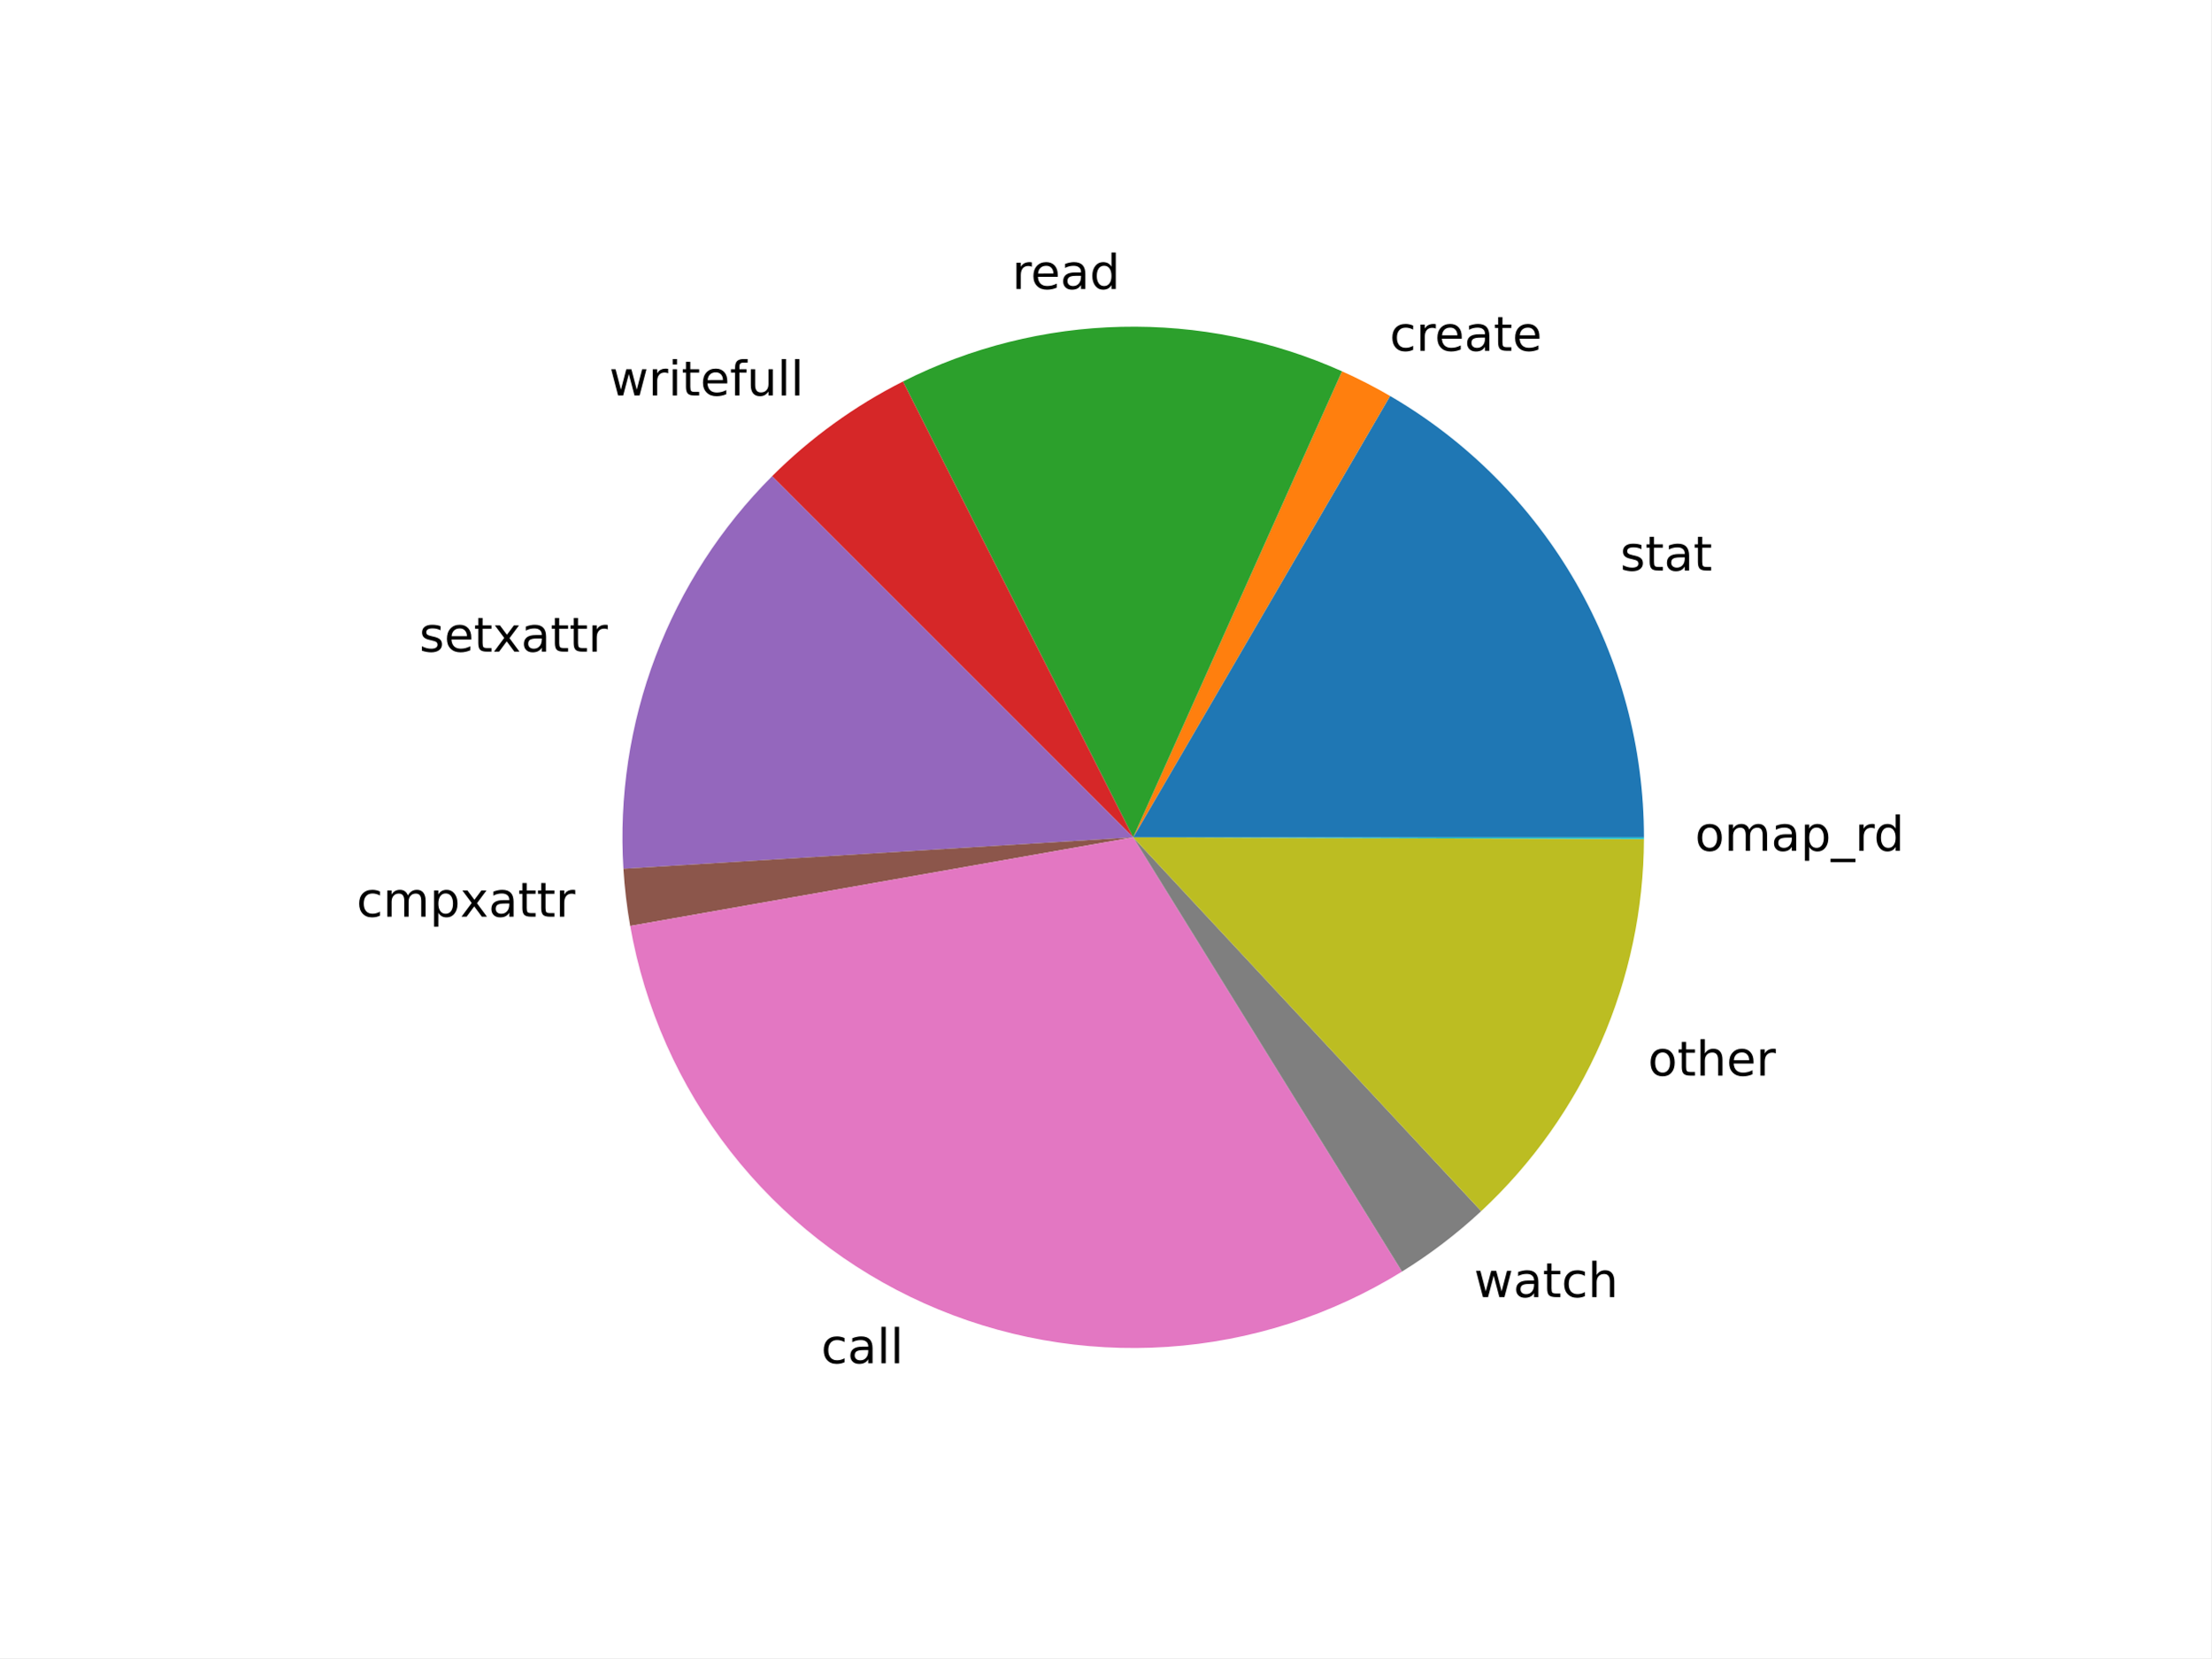
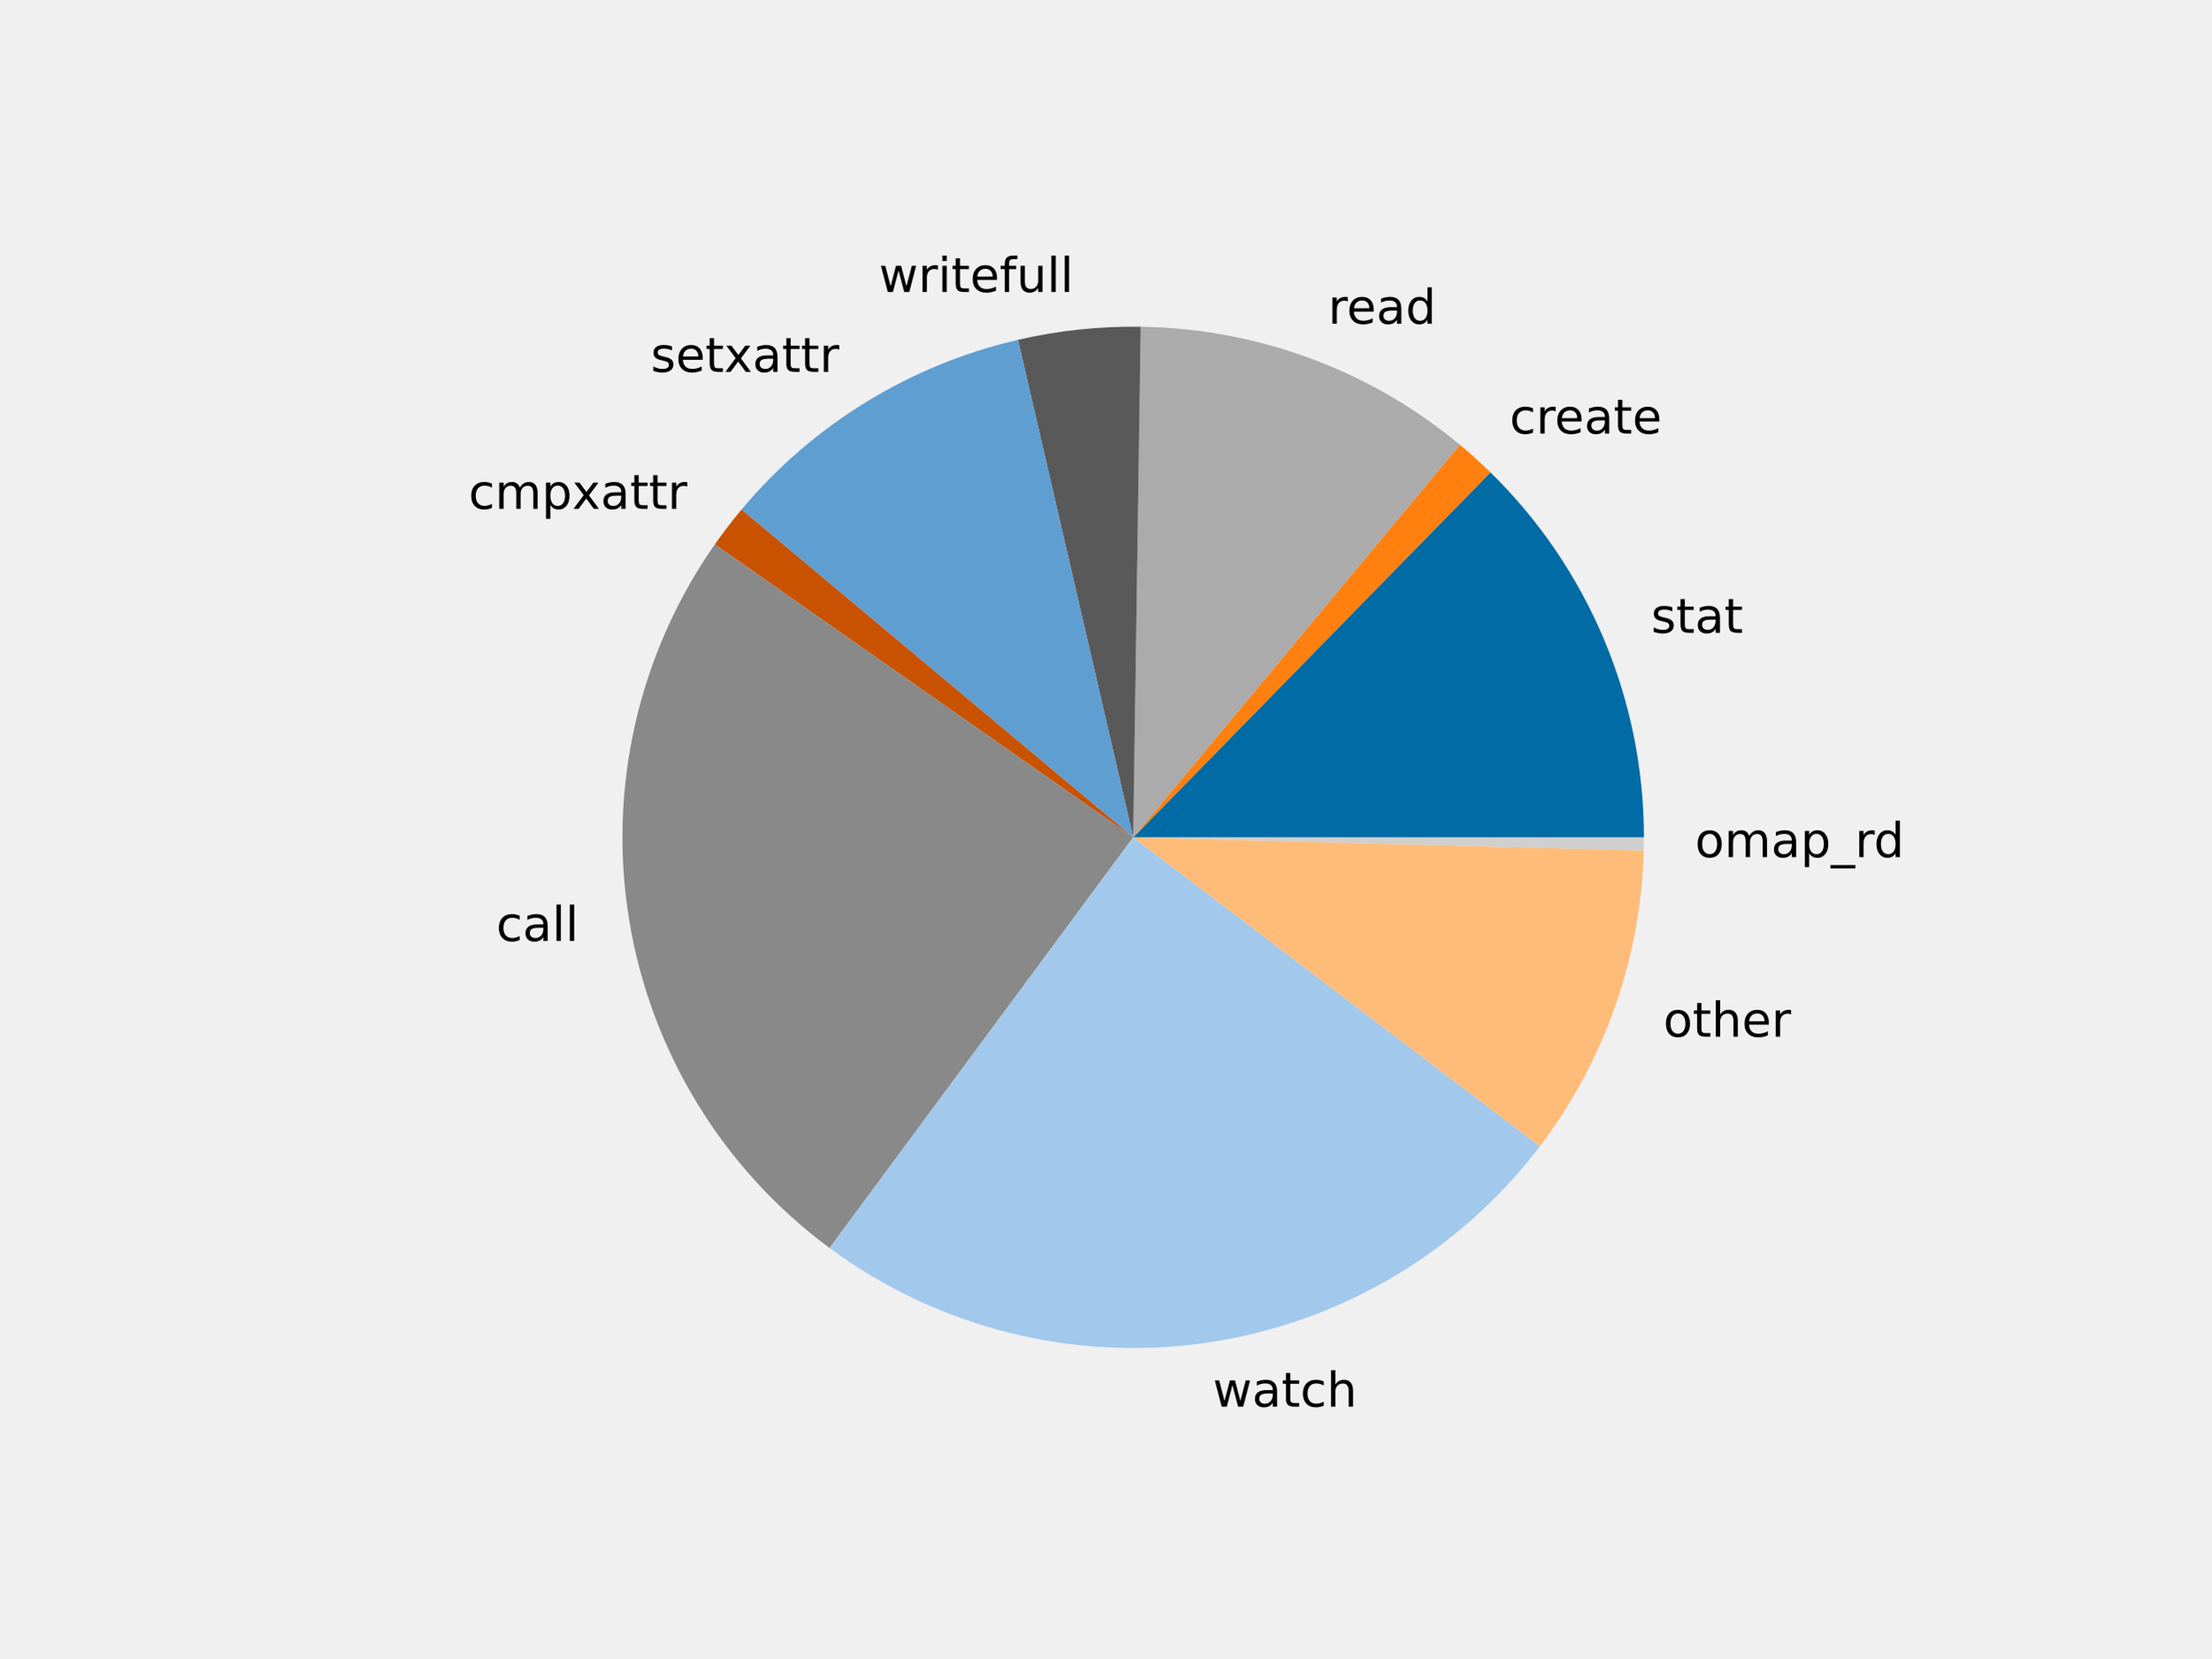
<svg xmlns="http://www.w3.org/2000/svg" xmlns:xlink="http://www.w3.org/1999/xlink" width="460.8pt" height="345.6pt" viewBox="0 0 460.8 345.6" version="1.1">
  <defs>
    <style type="text/css">*{stroke-linejoin: round; stroke-linecap: butt}</style>
  </defs>
  <g id="figure_1">
    <g id="patch_1">
-       <path d="M 0 345.6 L 460.8 345.6 L 460.8 0 L 0 0 z " style="fill: #ffffff" />
+       <path d="M 0 345.6 L 460.8 345.6 L 460.8 0 L 0 0 L 0 345.6 z " style="fill: none; opacity: 0" />
    </g>
    <g id="axes_1">
      <g id="patch_2">
-         <path d="M 342.605 174.528 C 342.605 155.907 337.719 137.609 328.437 121.466 C 319.154 105.324 305.797 91.897 289.704 82.53 L 236.16 174.528 z " style="fill: #1f77b4" />
+         <path d="M 342.605 174.528 C 342.605 160.356 339.774 146.325 334.28 133.262 C 328.786 120.198 320.738 108.362 310.609 98.45 L 236.16 174.528 z " style="fill: #006ba4" />
      </g>
      <g id="patch_3">
-         <path d="M 289.704 82.53 C 288.08 81.585 286.432 80.684 284.76 79.826 C 283.089 78.968 281.395 78.155 279.681 77.387 L 236.16 174.528 z " style="fill: #ff7f0e" />
+         <path d="M 310.609 98.45 C 309.585 97.448 308.54 96.466 307.476 95.506 C 306.412 94.546 305.329 93.607 304.228 92.691 L 236.16 174.528 z " style="fill: #ff800e" />
      </g>
      <g id="patch_4">
-         <path d="M 279.681 77.387 C 265.232 70.913 249.518 67.744 233.689 68.112 C 217.859 68.479 202.31 72.374 188.176 79.512 L 236.16 174.528 z " style="fill: #2ca02c" />
+         <path d="M 304.228 92.691 C 294.943 84.969 284.412 78.882 273.086 74.693 C 261.76 70.504 249.803 68.273 237.728 68.095 L 236.16 174.528 z " style="fill: #ababab" />
      </g>
      <g id="patch_5">
-         <path d="M 188.176 79.512 C 183.144 82.053 178.321 84.991 173.753 88.297 C 169.186 91.602 164.888 95.265 160.901 99.252 L 236.16 174.528 z " style="fill: #d62728" />
+         <path d="M 237.728 68.095 C 233.428 68.031 229.128 68.229 224.852 68.686 C 220.576 69.142 216.332 69.858 212.143 70.828 L 236.16 174.528 z " style="fill: #595959" />
      </g>
      <g id="patch_6">
-         <path d="M 160.901 99.252 C 150.234 109.916 141.955 122.727 136.613 136.832 C 131.272 150.938 128.989 166.019 129.917 181.074 L 236.16 174.528 z " style="fill: #9467bd" />
+         <path d="M 212.143 70.828 C 200.95 73.42 190.251 77.808 180.46 83.82 C 170.67 89.831 161.917 97.389 154.542 106.198 L 236.16 174.528 z " style="fill: #5f9ed1" />
      </g>
      <g id="patch_7">
-         <path d="M 129.917 181.074 C 130.04 183.072 130.219 185.067 130.455 187.056 C 130.691 189.044 130.982 191.025 131.33 192.997 L 236.16 174.528 z " style="fill: #8c564b" />
+         <path d="M 154.542 106.198 C 153.562 107.369 152.606 108.561 151.677 109.774 C 150.748 110.986 149.845 112.218 148.969 113.469 L 236.16 174.528 z " style="fill: #c85200" />
      </g>
      <g id="patch_8">
-         <path d="M 131.33 192.997 C 134.347 210.122 141.515 226.25 152.204 239.965 C 162.894 253.68 176.783 264.568 192.653 271.676 C 208.523 278.783 225.896 281.894 243.246 280.737 C 260.596 279.579 277.401 274.188 292.186 265.035 L 236.16 174.528 z " style="fill: #e377c2" />
+         <path d="M 148.969 113.469 C 133.052 136.197 126.637 164.272 131.102 191.657 C 135.568 219.043 150.568 243.625 172.88 260.121 L 236.16 174.528 z " style="fill: #898989" />
      </g>
      <g id="patch_9">
-         <path d="M 292.186 265.035 C 295.133 263.211 297.989 261.244 300.744 259.141 C 303.499 257.038 306.15 254.802 308.687 252.441 L 236.16 174.528 z " style="fill: #7f7f7f" />
+         <path d="M 172.88 260.121 C 195.378 276.754 223.551 283.864 251.248 279.898 C 278.944 275.932 303.99 261.202 320.917 238.924 L 236.16 174.528 z " style="fill: #a2c8ec" />
      </g>
      <g id="patch_10">
-         <path d="M 308.687 252.441 C 319.345 242.519 327.856 230.514 333.69 217.171 C 339.524 203.829 342.558 189.43 342.604 174.867 L 236.16 174.528 z " style="fill: #bcbd22" />
+         <path d="M 320.917 238.924 C 327.628 230.091 332.917 220.263 336.592 209.796 C 340.268 199.33 342.285 188.352 342.57 177.263 L 236.16 174.528 z " style="fill: #ffbc79" />
      </g>
      <g id="patch_11">
-         <path d="M 342.604 174.867 C 342.604 174.811 342.605 174.754 342.605 174.698 C 342.605 174.641 342.605 174.585 342.605 174.528 L 236.16 174.528 z " style="fill: #17becf" />
+         <path d="M 342.57 177.263 C 342.581 176.807 342.59 176.351 342.596 175.896 C 342.602 175.44 342.605 174.984 342.605 174.528 L 236.16 174.528 z " style="fill: #cfcfcf" />
      </g>
      <g id="matplotlib.axis_1" />
      <g id="matplotlib.axis_2" />
      <g id="text_1">
-         <g transform="translate(337.6642 118.9197) scale(0.1 -0.1)">
+         <g transform="translate(344.0923 131.8945) scale(0.1 -0.1)">
          <defs>
            <path id="DejaVuSans-73" d="M 2834 3397 L 2834 2853 Q 2591 2978 2328 3040 Q 2066 3103 1784 3103 Q 1356 3103 1142 2972 Q 928 2841 928 2578 Q 928 2378 1081 2264 Q 1234 2150 1697 2047 L 1894 2003 Q 2506 1872 2764 1633 Q 3022 1394 3022 966 Q 3022 478 2636 193 Q 2250 -91 1575 -91 Q 1294 -91 989 -36 Q 684 19 347 128 L 347 722 Q 666 556 975 473 Q 1284 391 1588 391 Q 1994 391 2212 530 Q 2431 669 2431 922 Q 2431 1156 2273 1281 Q 2116 1406 1581 1522 L 1381 1569 Q 847 1681 609 1914 Q 372 2147 372 2553 Q 372 3047 722 3315 Q 1072 3584 1716 3584 Q 2034 3584 2315 3537 Q 2597 3491 2834 3397 z " transform="scale(0.015625)" />
            <path id="DejaVuSans-74" d="M 1172 4494 L 1172 3500 L 2356 3500 L 2356 3053 L 1172 3053 L 1172 1153 Q 1172 725 1289 603 Q 1406 481 1766 481 L 2356 481 L 2356 0 L 1766 0 Q 1100 0 847 248 Q 594 497 594 1153 L 594 3053 L 172 3053 L 172 3500 L 594 3500 L 594 4494 L 1172 4494 z " transform="scale(0.015625)" />
            <path id="DejaVuSans-61" d="M 2194 1759 Q 1497 1759 1228 1600 Q 959 1441 959 1056 Q 959 750 1161 570 Q 1363 391 1709 391 Q 2188 391 2477 730 Q 2766 1069 2766 1631 L 2766 1759 L 2194 1759 z M 3341 1997 L 3341 0 L 2766 0 L 2766 531 Q 2569 213 2275 61 Q 1981 -91 1556 -91 Q 1019 -91 701 211 Q 384 513 384 1019 Q 384 1609 779 1909 Q 1175 2209 1959 2209 L 2766 2209 L 2766 2266 Q 2766 2663 2505 2880 Q 2244 3097 1772 3097 Q 1472 3097 1187 3025 Q 903 2953 641 2809 L 641 3341 Q 956 3463 1253 3523 Q 1550 3584 1831 3584 Q 2591 3584 2966 3190 Q 3341 2797 3341 1997 z " transform="scale(0.015625)" />
          </defs>
          <use xlink:href="#DejaVuSans-73" />
          <use xlink:href="#DejaVuSans-74" x="52.1" />
          <use xlink:href="#DejaVuSans-61" x="91.309" />
          <use xlink:href="#DejaVuSans-74" x="152.588" />
        </g>
      </g>
      <g id="text_2">
-         <g transform="translate(289.6205 73.11505) scale(0.1 -0.1)">
+         <g transform="translate(314.608 90.36318) scale(0.1 -0.1)">
          <defs>
            <path id="DejaVuSans-63" d="M 3122 3366 L 3122 2828 Q 2878 2963 2633 3030 Q 2388 3097 2138 3097 Q 1578 3097 1268 2742 Q 959 2388 959 1747 Q 959 1106 1268 751 Q 1578 397 2138 397 Q 2388 397 2633 464 Q 2878 531 3122 666 L 3122 134 Q 2881 22 2623 -34 Q 2366 -91 2075 -91 Q 1284 -91 818 406 Q 353 903 353 1747 Q 353 2603 823 3093 Q 1294 3584 2113 3584 Q 2378 3584 2631 3529 Q 2884 3475 3122 3366 z " transform="scale(0.015625)" />
            <path id="DejaVuSans-72" d="M 2631 2963 Q 2534 3019 2420 3045 Q 2306 3072 2169 3072 Q 1681 3072 1420 2755 Q 1159 2438 1159 1844 L 1159 0 L 581 0 L 581 3500 L 1159 3500 L 1159 2956 Q 1341 3275 1631 3429 Q 1922 3584 2338 3584 Q 2397 3584 2469 3576 Q 2541 3569 2628 3553 L 2631 2963 z " transform="scale(0.015625)" />
            <path id="DejaVuSans-65" d="M 3597 1894 L 3597 1613 L 953 1613 Q 991 1019 1311 708 Q 1631 397 2203 397 Q 2534 397 2845 478 Q 3156 559 3463 722 L 3463 178 Q 3153 47 2828 -22 Q 2503 -91 2169 -91 Q 1331 -91 842 396 Q 353 884 353 1716 Q 353 2575 817 3079 Q 1281 3584 2069 3584 Q 2775 3584 3186 3129 Q 3597 2675 3597 1894 z M 3022 2063 Q 3016 2534 2758 2815 Q 2500 3097 2075 3097 Q 1594 3097 1305 2825 Q 1016 2553 972 2059 L 3022 2063 z " transform="scale(0.015625)" />
          </defs>
          <use xlink:href="#DejaVuSans-63" />
          <use xlink:href="#DejaVuSans-72" x="54.98" />
          <use xlink:href="#DejaVuSans-65" x="93.844" />
          <use xlink:href="#DejaVuSans-61" x="155.367" />
          <use xlink:href="#DejaVuSans-74" x="216.646" />
          <use xlink:href="#DejaVuSans-65" x="255.855" />
        </g>
      </g>
      <g id="text_3">
-         <g transform="translate(210.9259 60.22966) scale(0.1 -0.1)">
+         <g transform="translate(276.7784 67.46914) scale(0.1 -0.1)">
          <defs>
            <path id="DejaVuSans-64" d="M 2906 2969 L 2906 4863 L 3481 4863 L 3481 0 L 2906 0 L 2906 525 Q 2725 213 2448 61 Q 2172 -91 1784 -91 Q 1150 -91 751 415 Q 353 922 353 1747 Q 353 2572 751 3078 Q 1150 3584 1784 3584 Q 2172 3584 2448 3432 Q 2725 3281 2906 2969 z M 947 1747 Q 947 1113 1208 752 Q 1469 391 1925 391 Q 2381 391 2643 752 Q 2906 1113 2906 1747 Q 2906 2381 2643 2742 Q 2381 3103 1925 3103 Q 1469 3103 1208 2742 Q 947 2381 947 1747 z " transform="scale(0.015625)" />
          </defs>
          <use xlink:href="#DejaVuSans-72" />
          <use xlink:href="#DejaVuSans-65" x="38.863" />
          <use xlink:href="#DejaVuSans-61" x="100.387" />
          <use xlink:href="#DejaVuSans-64" x="161.666" />
        </g>
      </g>
      <g id="text_4">
-         <g transform="translate(126.9577 82.43275) scale(0.1 -0.1)">
+         <g transform="translate(183.1668 60.86064) scale(0.1 -0.1)">
          <defs>
            <path id="DejaVuSans-77" d="M 269 3500 L 844 3500 L 1563 769 L 2278 3500 L 2956 3500 L 3675 769 L 4391 3500 L 4966 3500 L 4050 0 L 3372 0 L 2619 2869 L 1863 0 L 1184 0 L 269 3500 z " transform="scale(0.015625)" />
            <path id="DejaVuSans-69" d="M 603 3500 L 1178 3500 L 1178 0 L 603 0 L 603 3500 z M 603 4863 L 1178 4863 L 1178 4134 L 603 4134 L 603 4863 z " transform="scale(0.015625)" />
            <path id="DejaVuSans-66" d="M 2375 4863 L 2375 4384 L 1825 4384 Q 1516 4384 1395 4259 Q 1275 4134 1275 3809 L 1275 3500 L 2222 3500 L 2222 3053 L 1275 3053 L 1275 0 L 697 0 L 697 3053 L 147 3053 L 147 3500 L 697 3500 L 697 3744 Q 697 4328 969 4595 Q 1241 4863 1831 4863 L 2375 4863 z " transform="scale(0.015625)" />
            <path id="DejaVuSans-75" d="M 544 1381 L 544 3500 L 1119 3500 L 1119 1403 Q 1119 906 1312 657 Q 1506 409 1894 409 Q 2359 409 2629 706 Q 2900 1003 2900 1516 L 2900 3500 L 3475 3500 L 3475 0 L 2900 0 L 2900 538 Q 2691 219 2414 64 Q 2138 -91 1772 -91 Q 1169 -91 856 284 Q 544 659 544 1381 z M 1991 3584 L 1991 3584 z " transform="scale(0.015625)" />
            <path id="DejaVuSans-6c" d="M 603 4863 L 1178 4863 L 1178 0 L 603 0 L 603 4863 z " transform="scale(0.015625)" />
          </defs>
          <use xlink:href="#DejaVuSans-77" />
          <use xlink:href="#DejaVuSans-72" x="81.787" />
          <use xlink:href="#DejaVuSans-69" x="122.9" />
          <use xlink:href="#DejaVuSans-74" x="150.684" />
          <use xlink:href="#DejaVuSans-65" x="189.893" />
          <use xlink:href="#DejaVuSans-66" x="251.416" />
          <use xlink:href="#DejaVuSans-75" x="286.621" />
          <use xlink:href="#DejaVuSans-6c" x="350" />
          <use xlink:href="#DejaVuSans-6c" x="377.783" />
        </g>
      </g>
      <g id="text_5">
-         <g transform="translate(87.37746 135.8221) scale(0.1 -0.1)">
+         <g transform="translate(135.609 77.50803) scale(0.1 -0.1)">
          <defs>
            <path id="DejaVuSans-78" d="M 3513 3500 L 2247 1797 L 3578 0 L 2900 0 L 1881 1375 L 863 0 L 184 0 L 1544 1831 L 300 3500 L 978 3500 L 1906 2253 L 2834 3500 L 3513 3500 z " transform="scale(0.015625)" />
          </defs>
          <use xlink:href="#DejaVuSans-73" />
          <use xlink:href="#DejaVuSans-65" x="52.1" />
          <use xlink:href="#DejaVuSans-74" x="113.623" />
          <use xlink:href="#DejaVuSans-78" x="152.832" />
          <use xlink:href="#DejaVuSans-61" x="212.012" />
          <use xlink:href="#DejaVuSans-74" x="273.291" />
          <use xlink:href="#DejaVuSans-74" x="312.5" />
          <use xlink:href="#DejaVuSans-72" x="351.709" />
        </g>
      </g>
      <g id="text_6">
-         <g transform="translate(74.29851 191.0676) scale(0.1 -0.1)">
+         <g transform="translate(97.64286 106.0575) scale(0.1 -0.1)">
          <defs>
            <path id="DejaVuSans-6d" d="M 3328 2828 Q 3544 3216 3844 3400 Q 4144 3584 4550 3584 Q 5097 3584 5394 3201 Q 5691 2819 5691 2113 L 5691 0 L 5113 0 L 5113 2094 Q 5113 2597 4934 2840 Q 4756 3084 4391 3084 Q 3944 3084 3684 2787 Q 3425 2491 3425 1978 L 3425 0 L 2847 0 L 2847 2094 Q 2847 2600 2669 2842 Q 2491 3084 2119 3084 Q 1678 3084 1418 2786 Q 1159 2488 1159 1978 L 1159 0 L 581 0 L 581 3500 L 1159 3500 L 1159 2956 Q 1356 3278 1631 3431 Q 1906 3584 2284 3584 Q 2666 3584 2933 3390 Q 3200 3197 3328 2828 z " transform="scale(0.015625)" />
            <path id="DejaVuSans-70" d="M 1159 525 L 1159 -1331 L 581 -1331 L 581 3500 L 1159 3500 L 1159 2969 Q 1341 3281 1617 3432 Q 1894 3584 2278 3584 Q 2916 3584 3314 3078 Q 3713 2572 3713 1747 Q 3713 922 3314 415 Q 2916 -91 2278 -91 Q 1894 -91 1617 61 Q 1341 213 1159 525 z M 3116 1747 Q 3116 2381 2855 2742 Q 2594 3103 2138 3103 Q 1681 3103 1420 2742 Q 1159 2381 1159 1747 Q 1159 1113 1420 752 Q 1681 391 2138 391 Q 2594 391 2855 752 Q 3116 1113 3116 1747 z " transform="scale(0.015625)" />
          </defs>
          <use xlink:href="#DejaVuSans-63" />
          <use xlink:href="#DejaVuSans-6d" x="54.98" />
          <use xlink:href="#DejaVuSans-70" x="152.393" />
          <use xlink:href="#DejaVuSans-78" x="215.869" />
          <use xlink:href="#DejaVuSans-61" x="275.049" />
          <use xlink:href="#DejaVuSans-74" x="336.328" />
          <use xlink:href="#DejaVuSans-74" x="375.537" />
          <use xlink:href="#DejaVuSans-72" x="414.746" />
        </g>
      </g>
      <g id="text_7">
-         <g transform="translate(171.1199 284.1498) scale(0.1 -0.1)">
+         <g transform="translate(103.4139 196.1295) scale(0.1 -0.1)">
          <use xlink:href="#DejaVuSans-63" />
          <use xlink:href="#DejaVuSans-61" x="54.98" />
          <use xlink:href="#DejaVuSans-6c" x="116.26" />
          <use xlink:href="#DejaVuSans-6c" x="144.043" />
        </g>
      </g>
      <g id="text_8">
-         <g transform="translate(307.2026 270.3618) scale(0.1 -0.1)">
+         <g transform="translate(252.7563 293.1945) scale(0.1 -0.1)">
          <defs>
            <path id="DejaVuSans-68" d="M 3513 2113 L 3513 0 L 2938 0 L 2938 2094 Q 2938 2591 2744 2837 Q 2550 3084 2163 3084 Q 1697 3084 1428 2787 Q 1159 2491 1159 1978 L 1159 0 L 581 0 L 581 4863 L 1159 4863 L 1159 2956 Q 1366 3272 1645 3428 Q 1925 3584 2291 3584 Q 2894 3584 3203 3211 Q 3513 2838 3513 2113 z " transform="scale(0.015625)" />
          </defs>
          <use xlink:href="#DejaVuSans-77" />
          <use xlink:href="#DejaVuSans-61" x="81.787" />
          <use xlink:href="#DejaVuSans-74" x="143.066" />
          <use xlink:href="#DejaVuSans-63" x="182.275" />
          <use xlink:href="#DejaVuSans-68" x="237.256" />
        </g>
      </g>
      <g id="text_9">
-         <g transform="translate(343.4427 224.195) scale(0.1 -0.1)">
+         <g transform="translate(346.6356 216.0824) scale(0.1 -0.1)">
          <defs>
            <path id="DejaVuSans-6f" d="M 1959 3097 Q 1497 3097 1228 2736 Q 959 2375 959 1747 Q 959 1119 1226 758 Q 1494 397 1959 397 Q 2419 397 2687 759 Q 2956 1122 2956 1747 Q 2956 2369 2687 2733 Q 2419 3097 1959 3097 z M 1959 3584 Q 2709 3584 3137 3096 Q 3566 2609 3566 1747 Q 3566 888 3137 398 Q 2709 -91 1959 -91 Q 1206 -91 779 398 Q 353 888 353 1747 Q 353 2609 779 3096 Q 1206 3584 1959 3584 z " transform="scale(0.015625)" />
          </defs>
          <use xlink:href="#DejaVuSans-6f" />
          <use xlink:href="#DejaVuSans-74" x="61.182" />
          <use xlink:href="#DejaVuSans-68" x="100.391" />
          <use xlink:href="#DejaVuSans-65" x="163.77" />
          <use xlink:href="#DejaVuSans-72" x="225.293" />
        </g>
      </g>
      <g id="text_10">
-         <g transform="translate(353.2491 177.335) scale(0.1 -0.1)">
+         <g transform="translate(353.2396 178.6526) scale(0.1 -0.1)">
          <defs>
            <path id="DejaVuSans-5f" d="M 3263 -1063 L 3263 -1509 L -63 -1509 L -63 -1063 L 3263 -1063 z " transform="scale(0.015625)" />
          </defs>
          <use xlink:href="#DejaVuSans-6f" />
          <use xlink:href="#DejaVuSans-6d" x="61.182" />
          <use xlink:href="#DejaVuSans-61" x="158.594" />
          <use xlink:href="#DejaVuSans-70" x="219.873" />
          <use xlink:href="#DejaVuSans-5f" x="283.35" />
          <use xlink:href="#DejaVuSans-72" x="333.35" />
          <use xlink:href="#DejaVuSans-64" x="372.713" />
        </g>
      </g>
    </g>
  </g>
</svg>
